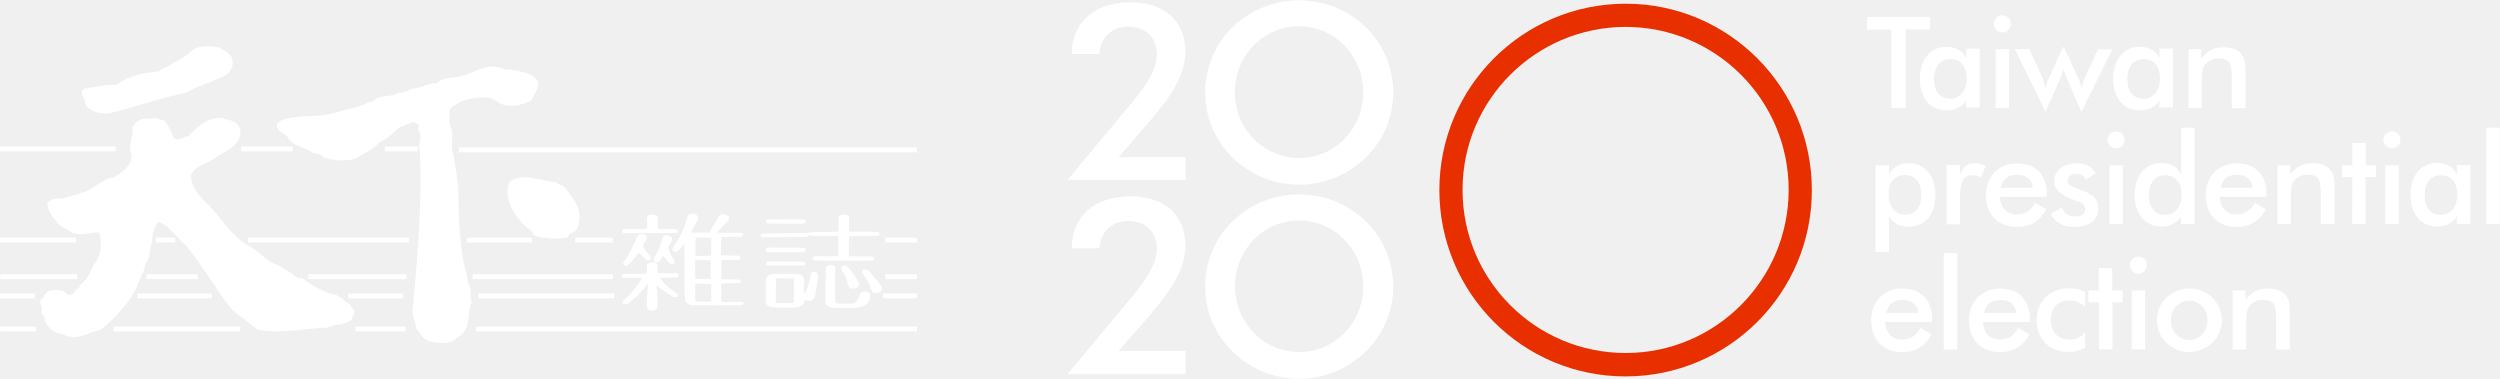
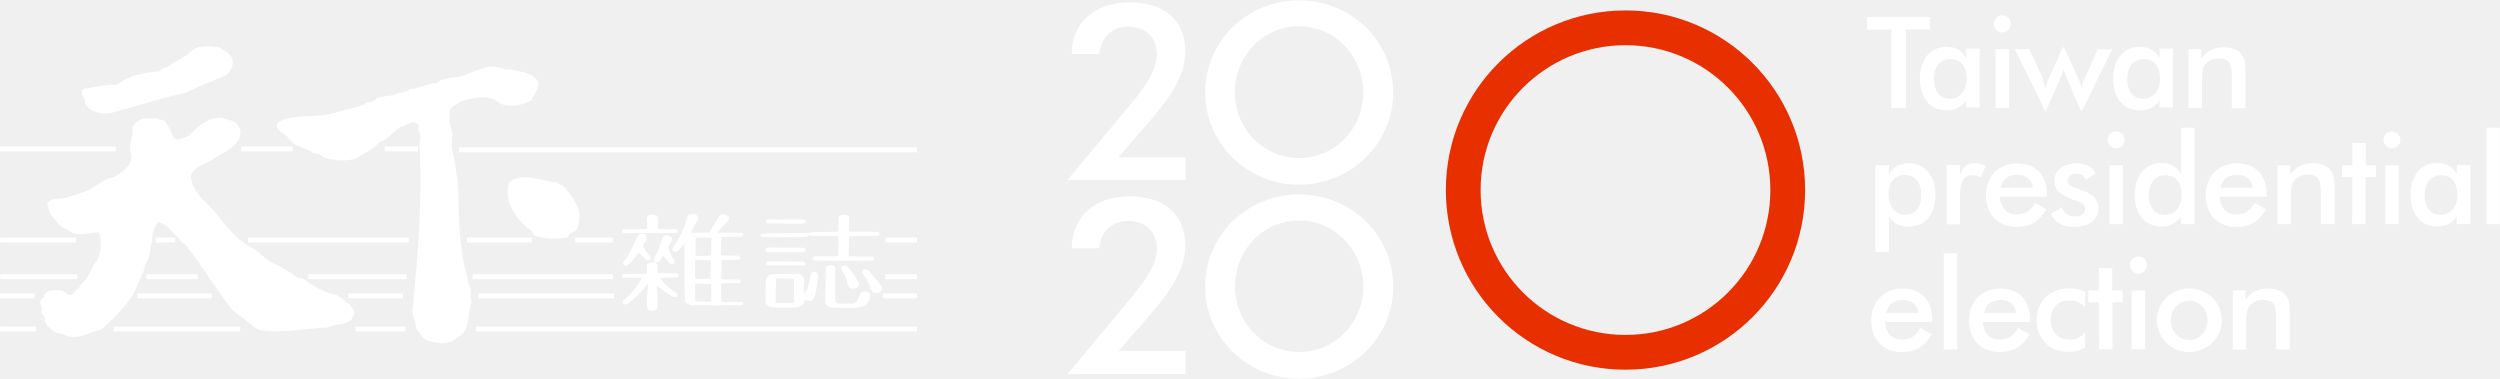
<svg xmlns="http://www.w3.org/2000/svg" version="1.1" id="圖層_1" x="0px" y="0px" viewBox="0 0 1078.6 163.4" style="enable-background:new 0 0 1078.6 163.4;" xml:space="preserve">
  <style type="text/css">
	.st0{fill:#FFFFFF;}
- 	.st1{fill:#E72F00;}
+ 	.st1{fill:none;stroke:#E72F00;stroke-width:15;stroke-miterlimit:10;}
</style>
  <path class="st0" d="M100.1,25.2c1,2.9-0.6,5.6-2.4,7.1C92,35.1,85.7,37,80,40.1c-11.1,2.2-21.5,6-32.4,8.7  c-4.1,0.7-8.6-0.6-10.9-3.9c0.6-2.6-3-4.4-0.4-6.7c5-0.5,8.8-1.8,14.2-1.6c5.4-4.4,11.5-5,18.4-5.9c1.1-1.6,3-1.4,4.2-2.4  c3-2.4,6.9-3.3,9.3-6.2c3.3-2.8,7.8-2.3,12-1.7C96.4,21.8,99.2,22.5,100.1,25.2" />
  <path class="st0" d="M180.8,62.7c0.6-2.2,1-4.5-0.2-6.6c-0.2-1.3,0.6-2.3-0.7-2.8c-2.4-1.7-4.5,1-6.9,1.4c-3.1,1.6-5.4,5.5-9.1,6.4  c-2.9,3.6-7.1,5-10.6,7.4c-4.6,1.2-9.5,0.9-14-0.8c-1.1-1.9-3.4-0.9-4.7-2.1c-3.4-2.2-7.8-2.2-10.1-5.9c-1.5-2.7-5.8-2.7-5-6.4  c1.5-1.6,3.5-1.9,5.5-2.4c6.8-1.3,14.2-0.3,20.8-2.6c3.7-1,7.7-1.9,11.3-3.2c1.4-1.5,4.3-0.6,5.4-2.8c2.4-0.6,4.9-1,7.4-1.2  c2.1-1.7,5.1-0.7,7.1-2.7c4,0,7.1-2.7,11.3-2.4c3.1-3.2,8.1-1.9,11.8-3.5c5.5-1.7,11.5-5.9,17.7-2.5h2.6c4.2,1.1,9.7,1.1,11.8,5.4  c0.3,2.8-1.7,5.3-2.9,7.8c-4,2.4-10.7,3.8-14.9,0.5c-4.9-3.2-10.9-1.3-16,0.2c-1.4,1.6-3.7,1.6-4.5,3.8c0.2,2.4-0.4,5,0.5,7.1  c1.9,3.9-0.6,7.9,1.2,11.8c0.8,5.3,2.4,12.8,2.2,18.9c0,9.1,0.7,18.2,2.1,27.2c0.6,3.1,1.8,6.4,2.2,9.9c1.9,2.2,0.2,5,1.4,7.5  c-2.1,5.2-0.1,12.7-6.1,15.4c-3,3.4-8.9,2.8-12.8,1.5c-2.6-0.9-3.3-3.7-5.1-5.2c0-3.4-2.5-6.7-1.2-10.6c2-22.6,3.9-44.1,2.8-66.6" />
-   <path class="st0" d="M70.8,51.9c2,2.2,2.9,4.7,4,7.3c2.1,2.3,4.4-0.3,6.6-0.5c3.5-3.6,8.1-8.4,14.4-7.8c2.6,1,5.8,0.9,7.1,3.5  c1.2,1.7,0.9,3.6,0.3,5.4c-2.3,4.6-7.9,6.3-11.8,9.3c-3.2,1.7-7.4,2.8-9,6.4c-0.1,5.6,4.4,10.1,8,13.4c5.4,5.6,10.4,14.2,17.7,17.5  c3.9,2.3,7.1,6.8,12.1,8.1c1.1,1.1,3.2,1.5,4.2,2.8c2.3,0.3,3.3,3.5,5.9,2.7c4.6,3.2,9.4,6.3,14.9,7.3c1.4,1,3.3,1.8,4,3.1  c1.8,0.4,2.6,2.3,3.6,3.5c0.5,1.5-0.8,2.8-1.2,4c-2.8,2.7-7.1,1.6-10.1,3.4c-9.7,0.3-20.7,2.9-30.3,0.9l-10.8-8.3  c-6.9-8.5-12.1-17.8-18.9-26.4c-0.8-2-3.6-2.8-4.5-5c-3.3-2.2-4.5-6.2-9-6.6c-1.6,2.5-2.4,5.5-2.4,8.5c-1.1,2.4-0.7,5.8-2.1,8.3  c-1.5,1.7-0.9,4.1-2.4,5.7c-0.1,2-1.6,2.6-1.7,4.5c-3.3,7.7-9.5,14-15.8,19.3c-5.5,1.1-10.4,5.2-16.3,2c-3.6-0.3-6.7-2.6-8-5.9  c0.8-1.8-1.5-2.4-1.5-3.8c1.1-2.4-2.2-4.6,1-6.1c0.3-1.4,1.3-2.5,2.6-3c2.9-0.5,5.8-0.6,8.1,1.9c1.1,0.3,1.8-0.6,2.6-1  c0.2-1.5,2.5-1.7,2.4-3.2c2.7-2.3,4.6-5.2,5.7-8.6c3.5-3.7,3.9-9,2.6-14.2c-3.6-0.3-7.5,1.6-11.3,0.3c-2.6-1.9-6.3-2.8-7.6-5.7  c-1.9-1.9-3.1-4.3-3.5-6.9c1.1-2.9,5.2-2.1,7.6-2.6c2.2-0.9,4.7-1.1,6.9-2.2c5.5-1.1,8.8-6,14.4-6.8c3.3-2.1,8-5,7.4-9.7  c-1.7-3.8,1-7.2,0.4-11.3c0.7-1.8,2.2-3.3,4-4c2.1-0.6,4.4,0.3,6.6-0.7c0.8,1.3,2.4,0.7,3.3,1.5" />
+   <path class="st0" d="M70.8,51.9c2,2.2,2.9,4.7,4,7.3c2.1,2.3,4.4-0.3,6.6-0.5c3.5-3.6,8.1-8.4,14.4-7.8c2.6,1,5.8,0.9,7.1,3.5  c1.2,1.7,0.9,3.6,0.3,5.4c-2.3,4.6-7.9,6.3-11.8,9.3c-3.2,1.7-7.4,2.8-9,6.4c-0.1,5.6,4.4,10.1,8,13.4c5.4,5.6,10.4,14.2,17.7,17.5  c3.9,2.3,7.1,6.8,12.1,8.1c1.1,1.1,3.2,1.5,4.2,2.8c2.3,0.3,3.3,3.5,5.9,2.7c4.6,3.2,9.4,6.3,14.9,7.3c1.4,1,3.3,1.8,4,3.1  c1.8,0.4,2.6,2.3,3.6,3.5c0.5,1.5-0.8,2.8-1.2,4c-2.8,2.7-7.1,1.6-10.1,3.4c-9.7,0.3-20.7,2.9-30.3,0.9l-10.8-8.3  c-6.9-8.5-12.1-17.8-18.9-26.4c-0.8-2-3.6-2.8-4.5-5c-3.3-2.2-4.5-6.2-9-6.6c-1.6,2.5-2.4,5.5-2.4,8.5c-1.1,2.4-0.7,5.8-2.1,8.3  c-1.5,1.7-0.9,4.1-2.4,5.7c-0.1,2-1.6,2.6-1.7,4.5c-3.3,7.7-9.5,14-15.8,19.3c-5.5,1.1-10.4,5.2-16.3,2c-3.6-0.3-6.7-2.6-8-5.9  c0.8-1.8-1.5-2.4-1.5-3.8c1.1-2.4-2.2-4.6,1-6.1c0.3-1.4,1.3-2.5,2.6-3c2.9-0.5,5.8-0.6,8.1,1.9c1.1,0.3,1.8-0.6,2.6-1  c0.2-1.5,2.5-1.7,2.4-3.2c2.7-2.3,4.6-5.2,5.7-8.6c3.5-3.7,3.9-9,2.6-14.2c-3.6-0.3-7.5,1.6-11.3,0.3c-2.6-1.9-6.3-2.8-7.6-5.7  C22,93,20.8,90.6,20.4,88c1.1-2.9,5.2-2.1,7.6-2.6c2.2-0.9,4.7-1.1,6.9-2.2c5.5-1.1,8.8-6,14.4-6.8c3.3-2.1,8-5,7.4-9.7  c-1.7-3.8,1-7.2,0.4-11.3c0.7-1.8,2.2-3.3,4-4c2.1-0.6,4.4,0.3,6.6-0.7c0.8,1.3,2.4,0.7,3.3,1.5" />
  <path class="st0" d="M242.7,80c4.5,4.9,9.4,10.9,6.4,18.2c-0.3,2.5-3.8,1.6-4,4.2c-5,0.8-10.2,0.8-14.9-0.9  c-0.1-1.8-1.4-2.4-2.9-3.3c-5.7-5.2-10.1-12.4-7.6-19.6c5.7-4.6,13.6-0.4,20.1,0C240.7,79.3,241.6,79.8,242.7,80" />
  <path class="st0" d="M328,101.7c0.3-0.3,0.5-0.8,1-0.9c7.3-0.2,12.4-0.3,19.8-0.2c0.8-0.6,1.9-0.3,2.9-0.5l9.6-0.1  c0.8-0.5,0.2-1.7,0.5-2.5c0.3-1.6-0.9-4.3,1.3-4.8c1.1-0.1,2.6-0.3,3.2,1v5.9l0.2,0.3c4.3,0.2,8.3-0.1,12.3,0.2  c0.2,0.2,0.5,0.2,0.6,0.5c0.1,0.4,0,0.9-0.5,1.1c-3.8,0.3-8.1,0-12,0.2c-0.1,0.2-0.3,0-0.4,0.2l-0.2,0.3c-0.1,2.8-0.1,5.1-0.1,7.8  l0.3,0.4l10.1,0.1c0.3,0.3,0.8,0.7,0.5,1.2l-0.5,0.5l-10.2,0.1l-15.2-0.1c-0.4-0.3-0.9-0.5-0.6-1.1c0.2-0.4,0.6-0.6,1-0.7h9.5  c1.1-0.4,0.3-1.8,0.6-2.6v-5.8l-0.5-0.4c-4,0-7.7,0.1-11.7-0.1c-0.2-0.1-0.4-0.2-0.6-0.2c-0.3,0.4-0.7,0.6-1.2,0.7l-18,0.2  c-0.4-0.1-0.8-0.1-1.1-0.2" />
  <path class="st0" d="M283.7,93.5c0.2,1.6,0.2,3.3,0.1,4.9l0.5,0.4c2.6,0.3,5.3-0.3,7.8,0.2c0.4,0.3,0.3,0.6,0.2,1  c-0.2,0.3-0.5,0.5-0.9,0.5l-15.9,0.1h-6.4c-0.4-0.1-0.5-0.4-0.7-0.7c0-0.4,0.1-0.9,0.6-1c3-0.2,6.4,0,9.6-0.1  c0.3-0.1,0.5-0.3,0.6-0.6c0.4-1.8-1.2-5.3,1.7-5.7C281.9,92.7,283.1,92.5,283.7,93.5" />
-   <path class="st0" d="M347,94.7c0.2,0,0.4,0.2,0.6,0.4c0.2,0.4,0,1-0.4,1.2c0,0,0,0,0,0l-1.5,0.2l-14.5-0.1c-0.3-0.1-0.5-0.3-0.7-0.6  c-0.1-0.4,0.1-0.7,0.4-0.9c1.8-0.6,3.9,0,5.7-0.2C339.8,94.7,343.5,94.6,347,94.7" />
-   <path class="st0" d="M278.4,101.3c0.5,0.4,0.8,1.1,0.6,1.7c-0.2,1.4-2.6,2.7-1,4.2c0.6,1.4,2.3,2.7,2.8,4c0.1,0.2-0.1,0.4-0.1,0.6  c-0.4,0.5-1.1,0.7-1.7,0.5c-1.2-1-2.1-2.3-3.3-3.2c-0.4,0.1-0.8,0.4-1,0.9c-1.3,1.6-2.5,3.8-4.5,4.7c-0.5,0-1-0.3-1.3-0.8l0-0.7  c2.9-3.6,4.4-7.8,6.4-11.7C276.1,100.9,277.6,100.6,278.4,101.3" />
+   <path class="st0" d="M347,94.7c0.2,0,0.4,0.2,0.6,0.4c0.2,0.4,0,1-0.4,1.2l0,0l-1.5,0.2l-14.5-0.1c-0.3-0.1-0.5-0.3-0.7-0.6  c-0.1-0.4,0.1-0.7,0.4-0.9c1.8-0.6,3.9,0,5.7-0.2C339.8,94.7,343.5,94.6,347,94.7" />
+   <path class="st0" d="M278.4,101.3c0.5,0.4,0.8,1.1,0.6,1.7c-0.2,1.4-2.6,2.7-1,4.2c0.6,1.4,2.3,2.7,2.8,4c0.1,0.2-0.1,0.4-0.1,0.6  c-0.4,0.5-1.1,0.7-1.7,0.5c-1.2-1-2.1-2.3-3.3-3.2c-0.4,0.1-0.8,0.4-1,0.9c-1.3,1.6-2.5,3.8-4.5,4.7c-0.5,0-1-0.3-1.3-0.8v-0.7  c2.9-3.6,4.4-7.8,6.4-11.7C276.1,100.9,277.6,100.6,278.4,101.3" />
  <path class="st0" d="M289.9,102.8c0.1,1.5-1.1,2.6-1.7,4c0.7,2,1.7,4,2.8,5.8c0.2,0.4,0,0.7-0.2,1c-0.5,0.3-1.1,0.5-1.6,0.3  c-1.1-0.9-2-2.5-3-3.5c-1.3,0.7-1.5,3.6-3.7,2.5c-0.4-0.3-0.6-0.9-0.4-1.4c1.7-2.8,3-5.9,3.8-9.1c0.3-0.5,0.9-0.9,1.5-1  C288.3,101.6,289.5,101.8,289.9,102.8" />
  <path class="st0" d="M346.8,106.9c0.3,0.2,0.8,0.3,0.8,0.8c0,0.4-0.3,0.8-0.7,1l-0.9,0.1h-14.9c-0.3-0.1-0.6-0.3-0.8-0.6  c-0.2-0.6,0.2-1.1,0.7-1.3l0.4-0.1L346.8,106.9z" />
  <path class="st0" d="M346.6,112.9c0.3,0.1,0.6,0.3,0.7,0.6c0.1,0.3,0,0.6-0.1,0.8c-0.3,0.3-0.7,0.4-1.1,0.3l-15.1-0.1  c-0.4-0.2-0.6-0.8-0.4-1.2c0.2-0.4,0.7-0.4,1.1-0.5C336.6,112.8,341.5,112.8,346.6,112.9" />
  <path class="st0" d="M283.2,113.6c1.2,1.2,0.2,2.5,0.6,4c0.2,0.3,0.6,0.2,0.8,0.3h7.4c0.3,0.1,0.7,0.3,0.8,0.7  c0,0.5-0.3,0.9-0.7,1.1l-7,0.1c-0.5,0.2,0.1,0.6,0.1,0.9c2,2.6,4.4,4.2,7.1,6.1c0.3,0.6-0.2,1.1-0.6,1.4h-1.2c-2.4-1.5-4.8-3.2-7-5  l-0.2,0.2c0.4,3.1,0.5,6.3,0.3,9.5c-0.6,1.1-1.9,1.1-3,1.1c-0.6-0.1-1.2-0.5-1.4-1.1l-0.1-0.9c-0.1-3.1,0.1-6.2,0.6-9.2  c-0.6-0.5-0.7,0.6-1.2,0.8c0,0.4-0.4,0.3-0.5,0.7c-1.4,1.3-2.6,3.1-4.3,4.3c0,0.4-0.6,0.4-0.8,0.7c-1,0.9-2.3,2.7-4,1.8  c-0.2-0.2-0.3-0.6-0.3-0.9c0.2-0.5,0.9-0.9,1.3-1.3c2.8-2.5,5.1-5.4,7-8.6c0-0.2,0-0.3-0.1-0.4c-2.7-0.2-5.4,0.1-8.1-0.2  c-0.3-0.3-0.6-0.8-0.3-1.2l0.6-0.3l9.5-0.1c0.3,0,0.5-0.3,0.6-0.5c0.3-1.5-0.7-3.5,1.1-4.3C281.2,113,282.5,112.8,283.2,113.6" />
  <path class="st0" d="M359.9,114.7c1,0.9,0.2,2.3,0.4,3.5c0,4.3-0.1,7.9,0.1,12c0.2,0.5,0.8,0.6,1.2,0.8h6.3c1.9-0.5,2.7-2.3,3.1-4.1  c0.4-0.7,1.1-1.1,1.8-1.2c1-0.1,2,0.3,2.6,1.2c0.2,2-0.8,3.9-2.4,5c-3.9,1.6-9.1,0.7-13.5,0.9c-1.3-0.2-2.8-0.6-3.3-2l-0.1-0.8  c0.1-4.6,0.1-9.9,0.2-14.5c0.2-0.7,0.9-0.9,1.5-1.1C358.5,114.2,359.3,114.3,359.9,114.7" />
  <path class="st0" d="M367.5,117.3c1.2,1.5,2.3,3.2,3.1,5c0.1,0.5,0,1-0.4,1.4c-0.7,0.6-1.6,0.9-2.5,0.8c-2.6-0.4-1.7-3.4-2.9-5  c-0.4-1.6-2.1-2.6-1.8-4.3c0.4-0.7,1.4-0.7,2.1-0.6C366,115.4,366.8,116.3,367.5,117.3" />
  <path class="st0" d="M376.6,118.9c1.4,1.6,2.7,3.2,3.9,4.9c0.2,0.6,0.1,1.3-0.4,1.8c-0.8,0.7-1.9,1-3,0.7c-1.4-0.7-1.4-2.4-2-3.6  c-0.9-1.7-1.9-3.4-3.1-4.9c-0.1-0.4,0-0.9,0.3-1.3c0.5-0.3,1.1-0.4,1.7-0.2C375.1,116.8,375.8,118.1,376.6,118.9" />
  <path class="st0" d="M352.8,118c-0.4-0.5-0.9-0.7-1.5-0.8c-0.5,0.2-1.3,0.2-1.5,0.9c-0.3,2.6-1,5.2-2.1,7.6  c-0.2,0.3-0.4,0.8-0.7,0.7c-0.7-2.8,1.6-7.7-2.8-8.2h-8.6c-1.2,0.1-2.8-0.2-3.8,0.5c-0.7,0.5-1.2,1.2-1.4,2l-0.1,9.7l0.3,0.8  c0.5,0.6,1.2,1.1,2,1.3c3.8,0.3,7.5,0.3,11.3,0.1l1.7-0.6c1-0.5,1.6-1.5,1.6-2.6c0.8,0.3,1.6,0.4,2.5,0.4c2.4-0.7,1.9-3.5,2.6-5.4  C352.4,122.2,353.1,120.1,352.8,118z M342.5,130.5l-0.4,0.3l-7.3-0.1l-0.1-0.1c0-3.3,0-7,0.1-10.1c0.1-0.4,0.5-0.2,0.8-0.4l6.8,0.1  l0.2,0.2L342.5,130.5z" />
-   <path class="st0" d="M313.2,130.3c-0.7,0.1-1.4,0-2-0.3l-0.1-7.2l0.3-0.4c2.6-0.4,5.2-0.1,7.8-0.3c0.4-0.1,0.4-0.5,0.4-0.9  s-0.4-0.4-0.6-0.6l-7-0.1c-0.3-0.1-0.8,0-0.8-0.5v-7.5c0.1-0.2,0.3-0.2,0.5-0.3l7-0.1l0.6-0.3c0.1-0.3,0.4-0.5,0.2-0.8  c0-0.3-0.4-0.4-0.6-0.7l-7.4-0.1l-0.4-0.3c0-2.5-0.1-5.1,0.1-7.5l0.3-0.2l8.5-0.1c0.4-0.2,0.5-0.6,0.7-1l-0.6-0.6l-10.3-0.1  l-0.2-0.2c1.2-1.6,2.6-3.1,4.1-4.5c0.6-0.5,0.9-1.3,0.8-2.1c-0.7-0.8-1.6-1.2-2.6-1.1c-2,0.1-2.4,2.3-3.3,3.6  c-0.8,1.4-2,2.6-2.3,4.2l-7.9,0.1l-0.1-0.2c0.6-2,2-3.7,2.8-5.6l0.1-0.9c-0.2-0.7-0.8-1.2-1.6-1.4c-1.1-0.1-2.3-0.2-2.9,0.9  c-1.3,5-3.5,9.7-6.5,13.9c-0.1,0.4-0.1,0.8,0.2,1.2c0.4,0.3,0.9,0.4,1.4,0.4c1.5-0.8,2.2-2.4,3.4-3.5l0.1,0.1v17.9  c0.2,2.1-0.2,4.7,0.4,6.8c0.7,1.1,1.9,1.7,3.2,1.7c7.1,0,14.2,0.1,21.3-0.1l0.4-0.3c0.2-0.3,0.1-0.8-0.1-1  C318.2,130,315.4,130.3,313.2,130.3z M299.9,112.5c0.1-0.2,0.4-0.2,0.6-0.3c2.1-0.1,4.2,0,6.2,0.2l-0.1,7.9c-2.2,0.1-4.4,0.1-6.6,0  l-0.1-0.2L299.9,112.5z M306.8,130l-0.1,0.1h-6.5l-0.2-0.1c0-2.5-0.2-5,0-7.3c0.1-0.2,0.2-0.3,0.4-0.3c2.1-0.1,4.3,0,6.4,0.2  l0.1,0.2C306.7,125.2,307,127.7,306.8,130z M306.8,110.2c-2.2,0.3-4.4,0.3-6.6,0.2l-0.1-0.2V103c0.1-0.8,0.9-0.3,1.3-0.5  c1.8,0,3.7,0,5.4,0.1l0.1,0.5C306.8,105.5,306.9,108.2,306.8,110.2z" />
+   <path class="st0" d="M313.2,130.3c-0.7,0.1-1.4,0-2-0.3l-0.1-7.2l0.3-0.4c2.6-0.4,5.2-0.1,7.8-0.3c0.4-0.1,0.4-0.5,0.4-0.9  s-0.4-0.4-0.6-0.6l-7-0.1c-0.3-0.1-0.8,0-0.8-0.5v-7.5c0.1-0.2,0.3-0.2,0.5-0.3l7-0.1l0.6-0.3c0.1-0.3,0.4-0.5,0.2-0.8  c0-0.3-0.4-0.4-0.6-0.7l-7.4-0.1l-0.4-0.3c0-2.5-0.1-5.1,0.1-7.5l0.3-0.2l8.5-0.1c0.4-0.2,0.5-0.6,0.7-1l-0.6-0.6l-10.3-0.1  l-0.2-0.2c1.2-1.6,2.6-3.1,4.1-4.5c0.6-0.5,0.9-1.3,0.8-2.1c-0.7-0.8-1.6-1.2-2.6-1.1c-2,0.1-2.4,2.3-3.3,3.6  c-0.8,1.4-2,2.6-2.3,4.2l-7.9,0.1l-0.1-0.2c0.6-2,2-3.7,2.8-5.6l0.1-0.9c-0.2-0.7-0.8-1.2-1.6-1.4c-1.1-0.1-2.3-0.2-2.9,0.9  c-1.3,5-3.5,9.7-6.5,13.9c-0.1,0.4-0.1,0.8,0.2,1.2c0.4,0.3,0.9,0.4,1.4,0.4c1.5-0.8,2.2-2.4,3.4-3.5l0.1,0.1v17.9  c0.2,2.1-0.2,4.7,0.4,6.8c0.7,1.1,1.9,1.7,3.2,1.7c7.1,0,14.2,0.1,21.3-0.1l0.4-0.3c0.2-0.3,0.1-0.8-0.1-1  C318.2,130,315.4,130.3,313.2,130.3z M299.9,112.5c0.1-0.2,0.4-0.2,0.6-0.3c2.1-0.1,4.2,0,6.2,0.2l-0.1,7.9c-2.2,0.1-4.4,0.1-6.6,0  l-0.1-0.2V112.5z M306.8,130l-0.1,0.1h-6.5L300,130c0-2.5-0.2-5,0-7.3c0.1-0.2,0.2-0.3,0.4-0.3c2.1-0.1,4.3,0,6.4,0.2l0.1,0.2  C306.7,125.2,307,127.7,306.8,130z M306.8,110.2c-2.2,0.3-4.4,0.3-6.6,0.2l-0.1-0.2V103c0.1-0.8,0.9-0.3,1.3-0.5  c1.8,0,3.7,0,5.4,0.1l0.1,0.5C306.8,105.5,306.9,108.2,306.8,110.2z" />
  <rect y="63.2" class="st0" width="49.9" height="2.1" />
  <rect x="104.1" y="63.2" class="st0" width="22.1" height="2.1" />
  <rect x="166" y="63.2" class="st0" width="14.3" height="2.1" />
  <rect x="198" y="63.6" class="st0" width="197.6" height="2.1" />
  <rect x="0.1" y="102.5" class="st0" width="32.7" height="2.1" />
  <rect x="67.2" y="102.5" class="st0" width="8.4" height="2.1" />
  <rect x="107" y="102.5" class="st0" width="69.4" height="2.1" />
  <rect x="201.5" y="102.5" class="st0" width="28" height="2.1" />
  <rect x="248.2" y="102.5" class="st0" width="16.2" height="2.1" />
  <rect x="382" y="102.5" class="st0" width="13.6" height="2.1" />
  <rect x="0.1" y="118.3" class="st0" width="33.2" height="2.1" />
  <rect x="63.2" y="118.3" class="st0" width="22.1" height="2.1" />
  <rect x="133.1" y="118.3" class="st0" width="42.3" height="2.1" />
  <rect x="203.9" y="118.3" class="st0" width="60.5" height="2.1" />
  <rect x="382" y="118.3" class="st0" width="13.6" height="2.1" />
  <rect x="0.1" y="126.6" class="st0" width="14.9" height="2.1" />
  <rect x="59.3" y="126.6" class="st0" width="32" height="2.1" />
  <rect x="150.3" y="126.6" class="st0" width="23.6" height="2.1" />
  <rect x="206.4" y="126.6" class="st0" width="58.5" height="2.1" />
  <rect x="381" y="126.6" class="st0" width="14.6" height="2.1" />
  <rect x="0.1" y="140.9" class="st0" width="15.4" height="2.1" />
  <rect x="49" y="140.9" class="st0" width="54.6" height="2.1" />
  <rect x="153.3" y="140.9" class="st0" width="21.6" height="2.1" />
  <rect x="205.4" y="140.9" class="st0" width="190.2" height="2.1" />
-   <path class="st0" d="M809.2,71.3h5.8v4.2c1.4-3.3,4.5-5.1,8.6-5.1c6.7,0,11.4,5.4,11.4,13.6c0,8.7-4.5,13.8-11.6,13.8  c-3.4,0.1-6.6-1.5-8.4-4.4v15.3h-5.8L809.2,71.3z M822,92.6c4.4,0,6.9-3,6.9-8.5s-2.7-8.6-7.1-8.6s-7,3-7,8.3S817.8,92.6,822,92.6z" />
+   <path class="st0" d="M809.2,71.3h5.8v4.2c1.4-3.3,4.5-5.1,8.6-5.1c6.7,0,11.4,5.4,11.4,13.6c0,8.7-4.5,13.8-11.6,13.8  c-3.4,0.1-6.6-1.5-8.4-4.4v15.3h-5.8V71.3z M822,92.6c4.4,0,6.9-3,6.9-8.5s-2.7-8.6-7.1-8.6s-7,3-7,8.3S817.8,92.6,822,92.6z" />
  <path class="st0" d="M851.9,70.4c1.7,0,3.3,0.4,4.8,1.2l-2.1,5c-1.1-0.7-2.3-1.1-3.6-1c-4.1,0-5.4,3.2-5.4,10.1v11.1h-5.8V71.2h5.8  v4.1C846.8,72,848.8,70.4,851.9,70.4z" />
-   <path class="st0" d="M862.8,84.9c0.3,4.8,3,7.6,7.2,7.6c3.7,0,6.1-1.5,8-5l4.9,2.8c-2.9,5.1-7,7.6-12.8,7.6  c-8.1,0-13.3-5.4-13.3-13.7c0-7.9,5.4-13.7,13.3-13.7c8.2,0,13,4.9,13,13.3v1.1H862.8z M870.2,75.4c-3.8,0-6.1,1.8-7,5.6h13.9  C876.6,77.3,874.2,75.4,870.2,75.4z" />
+   <path class="st0" d="M862.8,84.9c0.3,4.8,3,7.6,7.2,7.6c3.7,0,6.1-1.5,8-5l4.9,2.8c-2.9,5.1-7,7.6-12.8,7.6  c-8.1,0-13.3-5.4-13.3-13.7c0-7.9,5.4-13.7,13.3-13.7c8.2,0,13,4.9,13,13.3v1.1C883.1,84.9,862.8,84.9,862.8,84.9z M870.2,75.4  c-3.8,0-6.1,1.8-7,5.6h13.9C876.6,77.3,874.2,75.4,870.2,75.4z" />
  <path class="st0" d="M889.7,89.5c0.7,2.5,2.6,3.9,5.7,3.9c2.6,0,4.2-1.3,4.2-3.3c0-2.6-2.5-2.9-6-4.3c-4.8-2-7.3-4-7.3-7.7  c0-4.4,3.7-7.6,9.7-7.6c4,0,6.9,1.5,8.1,4.2l-4.1,2.9c-0.7-1.7-2.4-2.7-4.2-2.6c-2.3,0-3.7,1.2-3.7,2.9c0,2.5,2.8,2.9,6.7,4.4  c4.5,1.8,6.5,3.8,6.5,7.5c0,5-3.7,8.1-10.4,8.1c-5,0-8.2-1.8-10.1-5.7L889.7,89.5z" />
-   <path class="st0" d="M913,56.7c2,0,3.6,1.5,3.6,3.5c0,0,0,0.1,0,0.1c0.1,2-1.5,3.6-3.5,3.7c0,0-0.1,0-0.1,0c-2,0-3.7-1.7-3.7-3.7  C909.3,58.3,911,56.7,913,56.7z M910.1,71.3h5.8v25.4h-5.8V71.3z" />
+   <path class="st0" d="M913,56.7c2,0,3.6,1.5,3.6,3.5v0.1c0.1,2-1.5,3.6-3.5,3.7H913c-2,0-3.7-1.7-3.7-3.7S911,56.7,913,56.7z   M910.1,71.3h5.8v25.4h-5.8V71.3z" />
  <path class="st0" d="M946.8,55.1v41.6H941v-3.3c-1.9,2.8-5,4.4-8.4,4.3c-7.1,0-11.6-5.1-11.6-13.8c0-8.2,4.7-13.6,11.4-13.6  c4.2,0,7.2,1.8,8.6,5.1V55.1H946.8z M934.2,75.6c-4.4,0-7.1,3.2-7.1,8.6s2.6,8.5,7,8.5c4.1,0,7.1-3.3,7.1-8.7S938.5,75.6,934.2,75.6  z" />
-   <path class="st0" d="M957.6,84.9c0.3,4.8,3,7.6,7.2,7.6c3.7,0,6.1-1.5,8-5l4.9,2.8c-2.9,5.1-7,7.6-12.8,7.6  c-8.1,0-13.3-5.4-13.3-13.7c0-7.9,5.4-13.7,13.3-13.7c8.2,0,13,4.9,13,13.3v1.1H957.6z M965,75.4c-3.8,0-6.1,1.8-7,5.6h13.9  C971.5,77.3,969,75.4,965,75.4L965,75.4z" />
-   <path class="st0" d="M982.6,71.3h5.5v4.2c2.4-3.6,5.4-5.1,9.8-5.1c3.8,0,6.5,1.2,8,3.6c1.3,1.9,1.3,4.2,1.3,7.3v15.4h-5.9V83.7  c0-5.7-0.7-8.3-5.5-8.3c-2.4-0.2-4.7,0.9-6.2,2.8c-1,1.5-1.2,3.7-1.2,6.9v11.6h-5.8L982.6,71.3z" />
+   <path class="st0" d="M957.6,84.9c0.3,4.8,3,7.6,7.2,7.6c3.7,0,6.1-1.5,8-5l4.9,2.8c-2.9,5.1-7,7.6-12.8,7.6  c-8.1,0-13.3-5.4-13.3-13.7c0-7.9,5.4-13.7,13.3-13.7c8.2,0,13,4.9,13,13.3v1.1C977.9,84.9,957.6,84.9,957.6,84.9z M965,75.4  c-3.8,0-6.1,1.8-7,5.6h13.9C971.5,77.3,969,75.4,965,75.4L965,75.4z" />
+   <path class="st0" d="M982.6,71.3h5.5v4.2c2.4-3.6,5.4-5.1,9.8-5.1c3.8,0,6.5,1.2,8,3.6c1.3,1.9,1.3,4.2,1.3,7.3v15.4h-5.9v-13  c0-5.7-0.7-8.3-5.5-8.3c-2.4-0.2-4.7,0.9-6.2,2.8c-1,1.5-1.2,3.7-1.2,6.9v11.6h-5.8L982.6,71.3z" />
  <path class="st0" d="M1014.9,76.4h-4.5v-5.1h4.5v-9.6h5.8v9.6h4.4v5.1h-4.5v20.3h-5.8L1014.9,76.4z" />
-   <path class="st0" d="M1032,56.7c2,0,3.6,1.5,3.6,3.5c0,0,0,0.1,0,0.1c0.1,2-1.5,3.6-3.5,3.7c0,0-0.1,0-0.1,0c-2,0-3.7-1.7-3.7-3.7  C1028.3,58.3,1030,56.7,1032,56.7z M1029.1,71.3h5.8v25.4h-5.8V71.3z" />
-   <path class="st0" d="M1060,96.7v-3.3c-1.9,2.8-5,4.4-8.4,4.3c-7.1,0-11.6-5.1-11.6-13.8c0-8.2,4.7-13.6,11.4-13.6  c4.2,0,7.2,1.8,8.6,5.1v-4.2h5.8v25.4H1060z M1053.2,75.6c-4.4,0-7.1,3.2-7.1,8.6s2.6,8.5,7,8.5c4,0,7.1-3.3,7.1-8.7  S1057.5,75.6,1053.2,75.6L1053.2,75.6z" />
+   <path class="st0" d="M1032,56.7c2,0,3.6,1.5,3.6,3.5v0.1c0.1,2-1.5,3.6-3.5,3.7h-0.1c-2,0-3.7-1.7-3.7-3.7S1030,56.7,1032,56.7z   M1029.1,71.3h5.8v25.4h-5.8V71.3z" />
+   <path class="st0" d="M1060,96.7v-3.3c-1.9,2.8-5,4.4-8.4,4.3c-7.1,0-11.6-5.1-11.6-13.8c0-8.2,4.7-13.6,11.4-13.6  c4.2,0,7.2,1.8,8.6,5.1v-4.2h5.8v25.4L1060,96.7L1060,96.7z M1053.2,75.6c-4.4,0-7.1,3.2-7.1,8.6s2.6,8.5,7,8.5c4,0,7.1-3.3,7.1-8.7  S1057.5,75.6,1053.2,75.6L1053.2,75.6z" />
  <path class="st0" d="M1072.7,55.1h5.8v41.6h-5.8V55.1z" />
  <path class="st0" d="M813.3,138.9c0.3,4.8,3,7.6,7.2,7.6c3.7,0,6.1-1.5,8-5l4.9,2.8c-2.9,5.1-7,7.6-12.8,7.6  c-8.1,0-13.3-5.4-13.3-13.7c0-7.9,5.4-13.7,13.3-13.7c8.2,0,13,4.9,13,13.3v1.1L813.3,138.9z M820.8,129.4c-3.8,0-6.1,1.8-7,5.6  h13.9C827.2,131.3,824.8,129.4,820.8,129.4L820.8,129.4z" />
  <path class="st0" d="M838.6,109.2h5.8v41.6h-5.8V109.2z" />
  <path class="st0" d="M855.5,138.9c0.3,4.8,3,7.6,7.2,7.6c3.7,0,6.1-1.5,8-5l4.9,2.8c-2.9,5.1-7,7.6-12.8,7.6  c-8.1,0-13.3-5.4-13.3-13.7c0-7.9,5.4-13.7,13.3-13.7c8.2,0,13,4.9,13,13.3v1.1L855.5,138.9z M863,129.4c-3.8,0-6.1,1.8-7,5.6h13.9  C869.4,131.3,867,129.4,863,129.4z" />
  <path class="st0" d="M892.6,129.6c-4.7,0-7.8,3.3-7.8,8.4c0,5.3,3.1,8.5,8.1,8.5c2.6,0.1,5.1-1.1,6.7-3.2v6.7  c-2.3,1.2-4.8,1.9-7.4,1.8c-8,0-13.5-5.6-13.5-13.7s5.7-13.7,14.1-13.7c2.4-0.1,4.7,0.5,6.8,1.6v6.5  C897.8,130.6,895.2,129.5,892.6,129.6z" />
-   <path class="st0" d="M905.5,130.4H901v-5.1h4.5v-9.6h5.8v9.6h4.5v5.1h-4.4v20.3h-5.8V130.4z" />
-   <path class="st0" d="M922.6,110.7c2,0,3.6,1.5,3.6,3.5c0,0.1,0,0.1,0,0.2c0,2-1.5,3.6-3.5,3.7c0,0-0.1,0-0.1,0c-2,0-3.7-1.7-3.7-3.7  C918.9,112.3,920.5,110.7,922.6,110.7z M919.7,125.3h5.8v25.4h-5.8V125.3z" />
-   <path class="st0" d="M934.7,128.4c5.5-5.3,14.3-5.3,19.8,0.1c2.6,2.5,4.1,6,4.1,9.6c0,3.6-1.4,7.2-4.1,9.7c-2.7,2.6-6.3,4.1-10,4.1  c-3.7,0-7.2-1.4-9.8-4c-2.7-2.5-4.1-6.1-4.1-9.7C930.5,134.4,932,130.9,934.7,128.4z M944.5,129.7c-4.3,0-7.9,3.7-7.9,8.5  s3.5,8.5,7.9,8.5s7.9-3.7,7.9-8.5S948.9,129.7,944.5,129.7L944.5,129.7z" />
-   <path class="st0" d="M963.3,125.3h5.5v4.2c2.4-3.6,5.4-5,9.8-5c3.8,0,6.5,1.2,8,3.6c1.3,1.9,1.3,4.2,1.3,7.3v15.4H982v-13.1  c0-5.7-0.7-8.3-5.5-8.3c-2.4-0.2-4.7,0.9-6.2,2.9c-1,1.5-1.2,3.7-1.2,6.9v11.6h-5.8L963.3,125.3z" />
-   <path class="st0" d="M511.5,77.6h-50.9l28.3-34c6.7-8.1,10.2-14.4,10.2-20c0-7.4-4.7-12.1-12.5-12.1c-6.9,0-11.8,4.7-12.3,11.8  h-11.9c0-13.5,9.8-22.3,25.3-22.3c14.6,0,23.7,8,23.7,21c0,11.9-7.5,21.3-19.1,34.6l-9.7,11.2h28.9L511.5,77.6z" />
+   <path class="st0" d="M905.5,130.4H901v-5.1h4.5v-9.6h5.8v9.6h4.5v5.1h-4.4v20.3h-5.8L905.5,130.4L905.5,130.4z" />
+   <path class="st0" d="M922.6,110.7c2,0,3.6,1.5,3.6,3.5c0,0.1,0,0.1,0,0.2c0,2-1.5,3.6-3.5,3.7h-0.1c-2,0-3.7-1.7-3.7-3.7  C918.9,112.3,920.5,110.7,922.6,110.7z M919.7,125.3h5.8v25.4h-5.8V125.3z" />
+   <path class="st0" d="M934.7,128.4c5.5-5.3,14.3-5.3,19.8,0.1c2.6,2.5,4.1,6,4.1,9.6s-1.4,7.2-4.1,9.7c-2.7,2.6-6.3,4.1-10,4.1  s-7.2-1.4-9.8-4c-2.7-2.5-4.1-6.1-4.1-9.7C930.5,134.4,932,130.9,934.7,128.4z M944.5,129.7c-4.3,0-7.9,3.7-7.9,8.5s3.5,8.5,7.9,8.5  s7.9-3.7,7.9-8.5S948.9,129.7,944.5,129.7L944.5,129.7z" />
+   <path class="st0" d="M963.3,125.3h5.5v4.2c2.4-3.6,5.4-5,9.8-5c3.8,0,6.5,1.2,8,3.6c1.3,1.9,1.3,4.2,1.3,7.3v15.4H982v-13.1  c0-5.7-0.7-8.3-5.5-8.3c-2.4-0.2-4.7,0.9-6.2,2.9c-1,1.5-1.2,3.7-1.2,6.9v11.6h-5.8V125.3z" />
+   <path class="st0" d="M511.5,77.6h-50.9l28.3-34c6.7-8.1,10.2-14.4,10.2-20c0-7.4-4.7-12.1-12.5-12.1c-6.9,0-11.8,4.7-12.3,11.8  h-11.9c0-13.5,9.8-22.3,25.3-22.3c14.6,0,23.7,8,23.7,21c0,11.9-7.5,21.3-19.1,34.6l-9.7,11.2h28.9V77.6z" />
  <path class="st0" d="M589.2,68c-16,15.6-41.5,15.6-57.4,0c-7.6-7.4-11.9-17.5-11.8-28.1c-0.1-10.6,4.2-20.8,11.8-28.2  c16-15.4,41.4-15.4,57.4,0c7.6,7.4,11.9,17.6,11.9,28.2C601.1,50.5,596.8,60.7,589.2,68z M580,19.6c-5.1-5.3-12.2-8.3-19.5-8.3  c-7.4,0-14.5,3-19.6,8.3c-5.3,5.4-8.2,12.6-8.1,20.2c-0.1,7.5,2.8,14.7,8.1,20.1c10.5,10.8,27.8,11.1,38.6,0.6  c0.2-0.2,0.4-0.4,0.6-0.6C590.9,48.7,590.9,30.8,580,19.6L580,19.6z" />
-   <path class="st0" d="M511.5,161.4h-50.9l28.3-34c6.7-8.1,10.2-14.4,10.2-20c0-7.4-4.7-12.1-12.5-12.1c-6.9,0-11.8,4.7-12.3,11.8  h-11.9c0-13.6,9.8-22.4,25.3-22.4c14.6,0,23.7,8.1,23.7,21c0,11.9-7.5,21.3-19.1,34.6l-9.7,11.1h28.9L511.5,161.4z" />
+   <path class="st0" d="M511.5,161.4h-50.9l28.3-34c6.7-8.1,10.2-14.4,10.2-20c0-7.4-4.7-12.1-12.5-12.1c-6.9,0-11.8,4.7-12.3,11.8  h-11.9c0-13.6,9.8-22.4,25.3-22.4c14.6,0,23.7,8.1,23.7,21c0,11.9-7.5,21.3-19.1,34.6l-9.7,11.1h28.9V161.4z" />
  <path class="st0" d="M589.2,151.7c-16,15.6-41.5,15.6-57.4,0c-7.6-7.4-11.9-17.5-11.8-28.1c-0.1-10.6,4.2-20.8,11.8-28.2  c16-15.4,41.4-15.4,57.4,0c7.6,7.4,11.9,17.6,11.9,28.2C601.1,134.2,596.8,144.4,589.2,151.7z M580,103.4  c-5.1-5.3-12.2-8.3-19.5-8.3c-7.4,0-14.5,3-19.6,8.3c-10.8,11.3-10.8,29,0,40.2c10.5,10.8,27.8,11.1,38.6,0.6  c0.2-0.2,0.4-0.4,0.6-0.6C590.9,132.5,590.9,114.6,580,103.4L580,103.4z" />
-   <path class="st1" d="M701.3,11.6c38.9,0,70.4,31.5,70.4,70.3s-31.5,70.4-70.3,70.4c-38.9,0-70.4-31.5-70.4-70.3c0,0,0,0,0-0.1  C631,43.1,662.5,11.7,701.3,11.6 M701.4,1.6C657,1.6,621,37.6,621,82s35.9,80.4,80.3,80.4c44.4,0,80.4-35.9,80.4-80.3c0,0,0,0,0-0.1  C781.7,37.6,745.7,1.6,701.4,1.6L701.4,1.6z" />
  <path class="st0" d="M822.3,46.6H816V12.8h-10.5V7.3h27.2v5.4h-10.4V46.6z" />
-   <path class="st0" d="M848.3,46.6v-3.3c-1.9,2.8-5,4.4-8.4,4.3c-7.1,0-11.6-5.1-11.6-13.8c0-8.2,4.7-13.6,11.4-13.6  c4.2,0,7.2,1.8,8.6,5v-4.2h5.8v25.4H848.3z M841.5,25.5c-4.4,0-7.1,3.2-7.1,8.6s2.6,8.5,7,8.5c4,0,7.1-3.3,7.1-8.7  S845.8,25.5,841.5,25.5L841.5,25.5z" />
-   <path class="st0" d="M863.9,6.6c2,0,3.6,1.5,3.6,3.5c0,0.1,0,0.1,0,0.2c0,2-1.5,3.6-3.5,3.7c0,0-0.1,0-0.1,0c-2,0-3.7-1.7-3.7-3.7  C860.3,8.2,861.9,6.5,863.9,6.6z M861,21.2h5.8v25.4H861V21.2z" />
+   <path class="st0" d="M848.3,46.6v-3.3c-1.9,2.8-5,4.4-8.4,4.3c-7.1,0-11.6-5.1-11.6-13.8c0-8.2,4.7-13.6,11.4-13.6  c4.2,0,7.2,1.8,8.6,5V21h5.8v25.4h-5.8V46.6z M841.5,25.5c-4.4,0-7.1,3.2-7.1,8.6s2.6,8.5,7,8.5c4,0,7.1-3.3,7.1-8.7  S845.8,25.5,841.5,25.5L841.5,25.5z" />
+   <path class="st0" d="M863.9,6.6c2,0,3.6,1.5,3.6,3.5c0,0.1,0,0.1,0,0.2c0,2-1.5,3.6-3.5,3.7h-0.1c-2,0-3.7-1.7-3.7-3.7  C860.3,8.2,861.9,6.5,863.9,6.6z M861,21.2h5.8v25.4H861V21.2z" />
  <path class="st0" d="M892.2,34.9c-0.7-1.6-1.3-3.3-1.9-5c-0.8,2.4-1.4,4.1-1.8,4.8l-6,13.5l-13.2-27h6.2l5.7,12.3  c0.6,1.7,1,3.4,1.3,5.2c0.1-1.6,0.6-3.2,1.3-4.6l6.2-13.7h0.5l6.3,13.7c0.7,1.4,1.1,3,1.2,4.6c0.3-1.8,0.8-3.5,1.5-5.1l5.6-12.3h6.2  l-13.3,27L892.2,34.9z" />
-   <path class="st0" d="M931.7,46.6v-3.3c-1.9,2.8-5,4.4-8.4,4.3c-7.1,0-11.6-5.1-11.6-13.8c0-8.2,4.7-13.6,11.4-13.6  c4.2,0,7.2,1.8,8.6,5v-4.2h5.8v25.4H931.7z M924.9,25.5c-4.4,0-7.1,3.2-7.1,8.6s2.6,8.5,7,8.5c4,0,7.1-3.3,7.1-8.7  S929.3,25.5,924.9,25.5z" />
+   <path class="st0" d="M931.7,46.6v-3.3c-1.9,2.8-5,4.4-8.4,4.3c-7.1,0-11.6-5.1-11.6-13.8c0-8.2,4.7-13.6,11.4-13.6  c4.2,0,7.2,1.8,8.6,5V21h5.8v25.4h-5.8V46.6z M924.9,25.5c-4.4,0-7.1,3.2-7.1,8.6s2.6,8.5,7,8.5c4,0,7.1-3.3,7.1-8.7  S929.3,25.5,924.9,25.5z" />
  <path class="st0" d="M944.2,21.2h5.5v4.2c2.4-3.6,5.4-5,9.8-5c3.8,0,6.5,1.2,8,3.6c1.3,1.9,1.3,4.2,1.3,7.3v15.4h-5.9V33.5  c0-5.7-0.7-8.3-5.5-8.3c-2.4-0.1-4.7,0.9-6.2,2.9c-1.1,1.5-1.2,3.7-1.2,6.9v11.6h-5.8L944.2,21.2z" />
+   <path class="st1" d="M701.3,12c38.7,0,70,31.3,70,70s-31.3,70-70,70c-38.7,0-70-31.3-70-70c0,0,0,0,0-0.1  C631.3,43.3,662.7,12,701.3,12" />
</svg>
